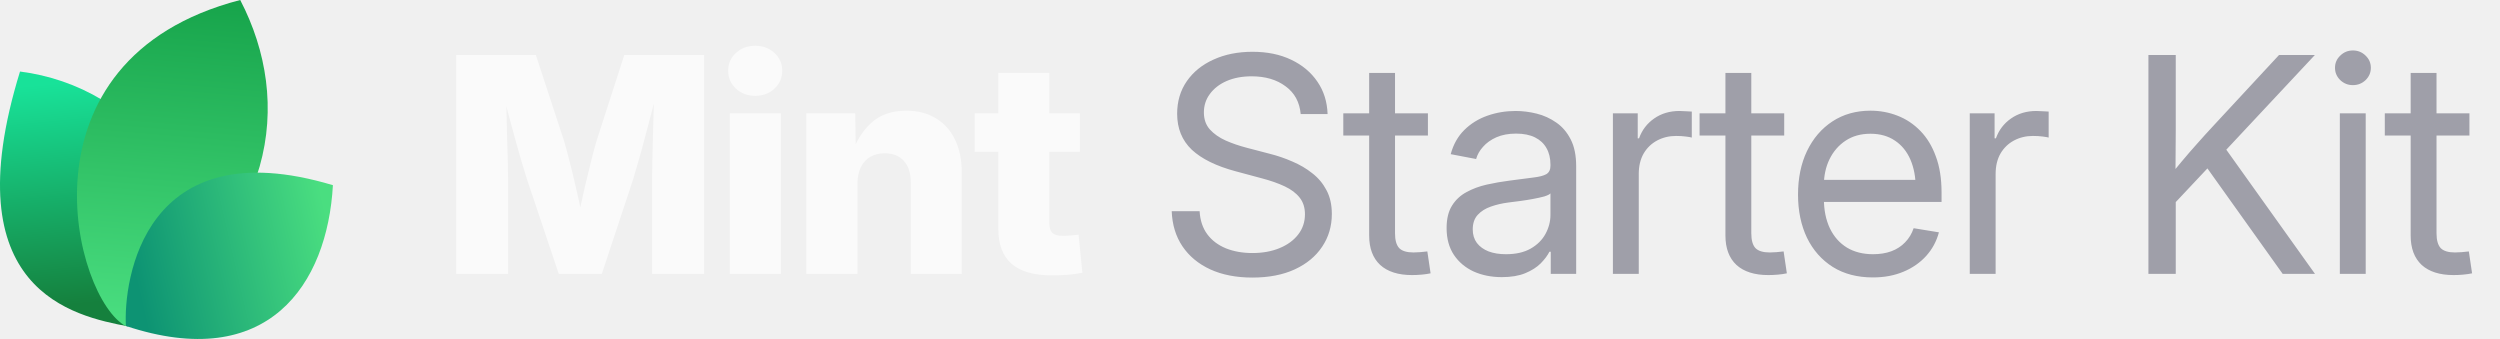
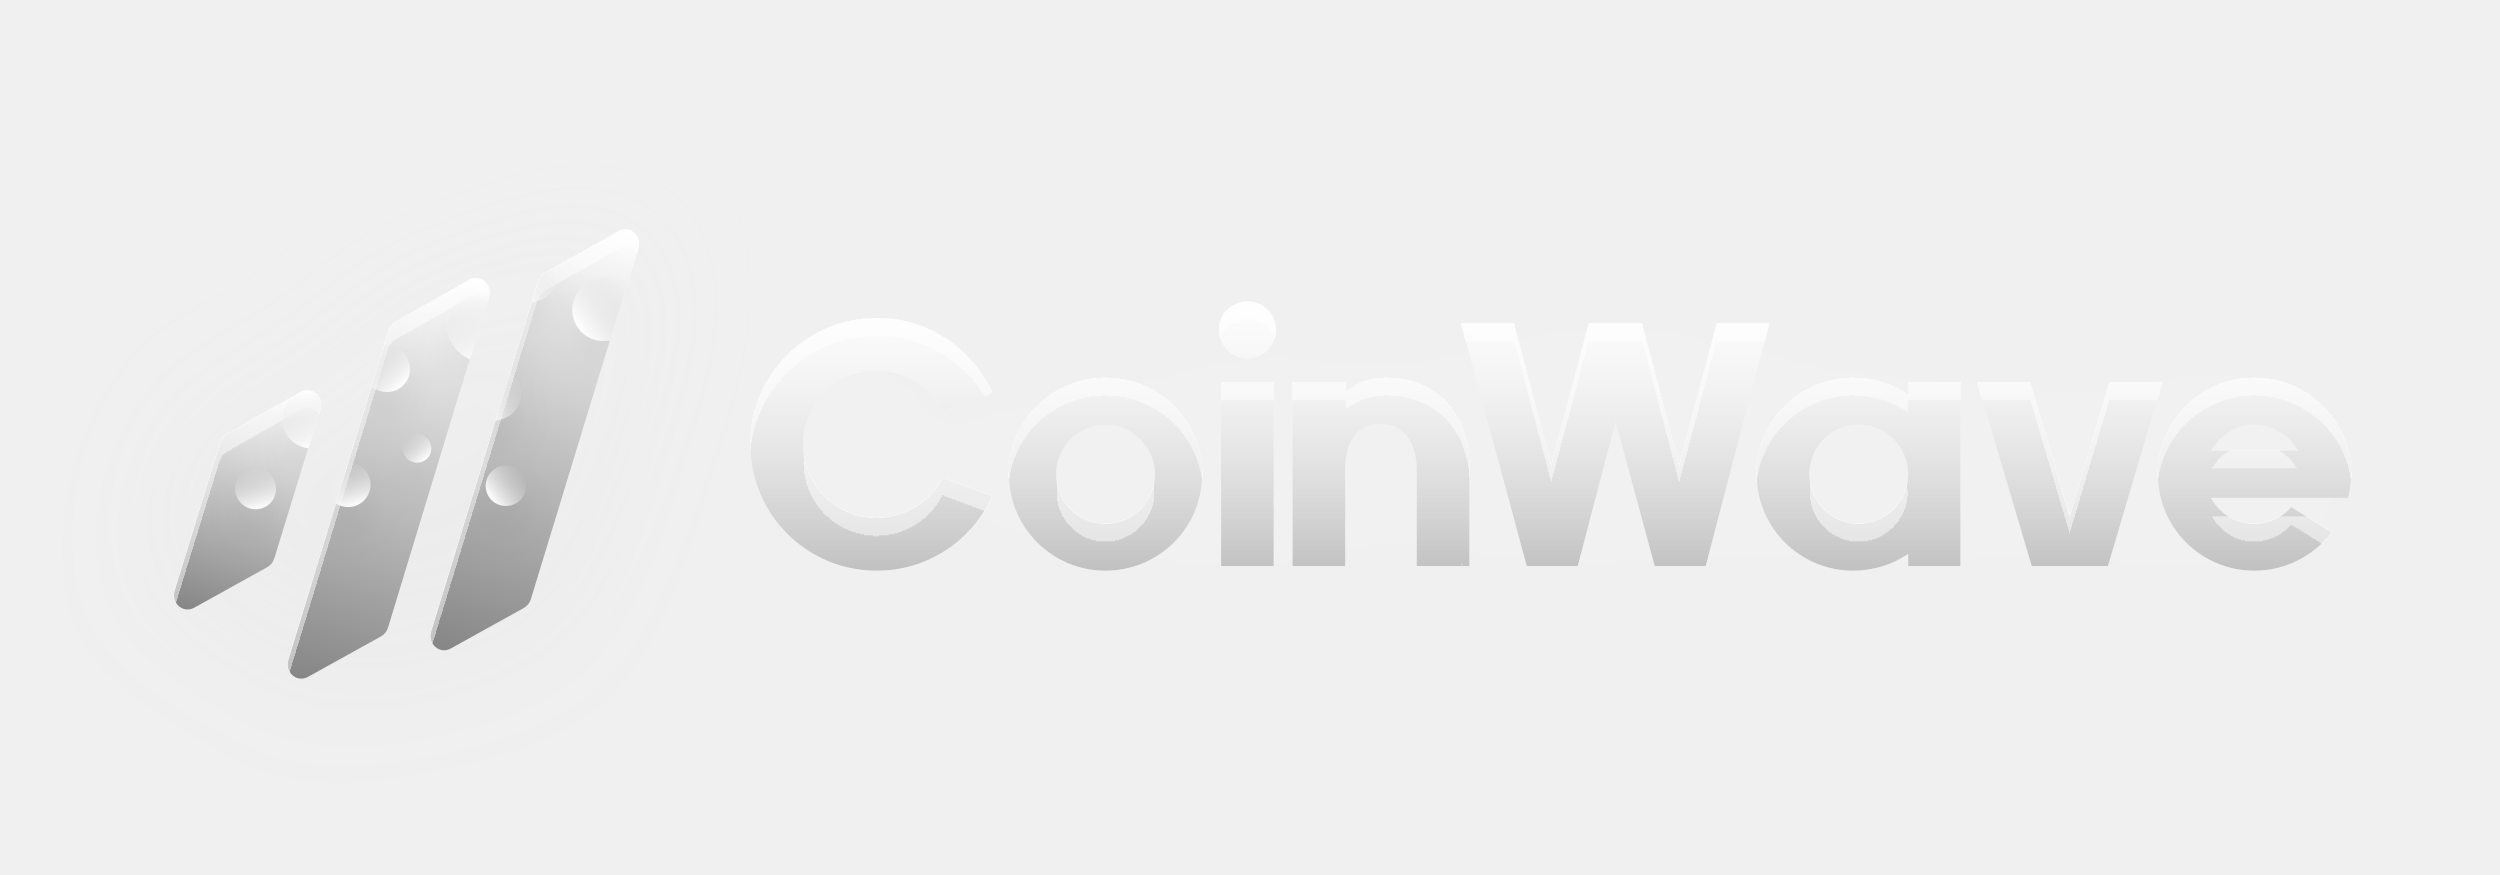
- <svg xmlns="http://www.w3.org/2000/svg" width="177" height="24" viewBox="0 0 177 24" fill="none">
-   <path d="M9.061 23.108C5.268 22.377 -3.391 20.627 1.417 5.064C9.634 6.099 16.973 14.064 9.061 23.108Z" fill="url(#paint0_linear_17557_2145)" />
-   <path d="M8.919 23.094C5.276 21.222 0.784 4.209 17.007 0C20.757 7.193 19.621 16.545 8.919 23.094Z" fill="url(#paint1_linear_17557_2145)" />
-   <path d="M8.914 23.079C8.735 19.882 10.159 9.085 23.57 13.111C23.181 20.123 18.984 26.418 8.914 23.079Z" fill="url(#paint2_linear_17557_2145)" />
-   <path d="M32.301 19.392V3.894H37.938L39.925 9.948C40.036 10.315 40.164 10.787 40.31 11.362C40.462 11.938 40.611 12.552 40.757 13.204C40.91 13.855 41.048 14.483 41.173 15.086C41.305 15.682 41.412 16.192 41.495 16.615H40.695C40.771 16.192 40.871 15.682 40.996 15.086C41.128 14.49 41.267 13.866 41.412 13.214C41.565 12.562 41.714 11.948 41.86 11.373C42.005 10.79 42.133 10.315 42.244 9.948L44.2 3.894H49.848V19.392H46.166V12.704C46.166 12.357 46.173 11.917 46.187 11.383C46.2 10.849 46.214 10.27 46.228 9.646C46.249 9.022 46.266 8.391 46.28 7.753C46.301 7.115 46.311 6.519 46.311 5.964H46.623C46.485 6.561 46.332 7.181 46.166 7.826C45.999 8.471 45.833 9.102 45.666 9.719C45.507 10.336 45.351 10.901 45.198 11.414C45.053 11.928 44.928 12.357 44.824 12.704L42.608 19.392H39.561L37.314 12.704C37.203 12.357 37.072 11.928 36.919 11.414C36.773 10.901 36.614 10.34 36.441 9.729C36.274 9.112 36.104 8.481 35.931 7.836C35.764 7.192 35.608 6.567 35.463 5.964H35.827C35.834 6.512 35.844 7.105 35.858 7.743C35.872 8.374 35.886 9.005 35.9 9.636C35.92 10.26 35.938 10.839 35.952 11.373C35.965 11.907 35.972 12.351 35.972 12.704V19.392H32.301ZM51.668 19.392V8.024H55.288V19.392H51.668ZM53.468 6.786C52.927 6.786 52.473 6.616 52.105 6.276C51.738 5.93 51.554 5.507 51.554 5.007C51.554 4.508 51.738 4.088 52.105 3.749C52.473 3.409 52.927 3.239 53.468 3.239C54.009 3.239 54.463 3.409 54.83 3.749C55.198 4.082 55.382 4.501 55.382 5.007C55.382 5.507 55.198 5.93 54.83 6.276C54.463 6.616 54.009 6.786 53.468 6.786ZM60.708 13.027V19.392H57.088V8.024H60.551L60.593 10.967H60.281C60.593 10.024 61.061 9.268 61.685 8.7C62.309 8.124 63.138 7.836 64.171 7.836C64.975 7.836 65.672 8.017 66.262 8.377C66.851 8.731 67.302 9.234 67.614 9.885C67.933 10.537 68.092 11.307 68.092 12.194V19.392H64.483V12.912C64.483 12.26 64.32 11.754 63.994 11.394C63.675 11.033 63.221 10.853 62.632 10.853C62.25 10.853 61.914 10.936 61.623 11.102C61.332 11.269 61.106 11.515 60.947 11.841C60.787 12.16 60.708 12.555 60.708 13.027ZM76.456 8.024V10.749H69.008V8.024H76.456ZM70.683 5.163H74.292V15.783C74.292 16.102 74.361 16.334 74.5 16.48C74.646 16.625 74.899 16.698 75.259 16.698C75.405 16.698 75.596 16.688 75.831 16.667C76.074 16.646 76.251 16.629 76.362 16.615L76.632 19.309C76.313 19.378 75.963 19.427 75.582 19.455C75.207 19.482 74.836 19.496 74.469 19.496C73.2 19.496 72.25 19.222 71.619 18.674C70.995 18.127 70.683 17.308 70.683 16.22V5.163Z" fill="#FAFAFA" />
-   <path d="M88.667 19.652C87.523 19.652 86.528 19.458 85.682 19.07C84.843 18.681 84.188 18.137 83.716 17.437C83.245 16.736 82.992 15.908 82.957 14.951H84.933C84.968 15.596 85.148 16.14 85.474 16.584C85.8 17.021 86.24 17.354 86.795 17.582C87.35 17.804 87.974 17.915 88.667 17.915C89.388 17.915 90.026 17.801 90.581 17.572C91.143 17.343 91.583 17.024 91.902 16.615C92.228 16.199 92.391 15.717 92.391 15.169C92.391 14.698 92.266 14.306 92.017 13.994C91.767 13.675 91.413 13.408 90.956 13.193C90.498 12.978 89.954 12.787 89.323 12.621L87.502 12.132C86.123 11.765 85.082 11.255 84.382 10.603C83.689 9.944 83.342 9.095 83.342 8.055C83.342 7.174 83.571 6.404 84.028 5.746C84.486 5.087 85.117 4.577 85.921 4.217C86.726 3.849 87.645 3.666 88.678 3.666C89.718 3.666 90.63 3.853 91.413 4.227C92.204 4.602 92.824 5.122 93.275 5.787C93.726 6.446 93.965 7.209 93.993 8.076H92.089C92.013 7.23 91.656 6.574 91.018 6.11C90.387 5.638 89.586 5.403 88.615 5.403C87.95 5.403 87.36 5.513 86.847 5.735C86.341 5.957 85.946 6.262 85.661 6.651C85.377 7.032 85.235 7.469 85.235 7.961C85.235 8.447 85.377 8.849 85.661 9.168C85.946 9.48 86.317 9.74 86.774 9.948C87.232 10.149 87.724 10.319 88.251 10.457L89.884 10.884C90.439 11.023 90.977 11.206 91.496 11.435C92.023 11.657 92.495 11.934 92.911 12.267C93.334 12.593 93.67 12.995 93.92 13.474C94.17 13.945 94.294 14.504 94.294 15.149C94.294 16.015 94.066 16.788 93.608 17.468C93.157 18.148 92.512 18.681 91.673 19.07C90.834 19.458 89.832 19.652 88.667 19.652ZM101.097 8.024V9.594H95.106V8.024H101.097ZM96.937 5.163H98.767V16.521C98.767 17 98.865 17.347 99.059 17.562C99.26 17.77 99.6 17.874 100.078 17.874C100.21 17.874 100.366 17.867 100.546 17.853C100.733 17.832 100.903 17.815 101.056 17.801L101.285 19.351C101.097 19.392 100.886 19.423 100.65 19.444C100.414 19.465 100.189 19.475 99.974 19.475C98.996 19.475 98.244 19.236 97.717 18.758C97.197 18.272 96.937 17.579 96.937 16.677V5.163ZM106.33 19.621C105.595 19.621 104.932 19.489 104.343 19.226C103.754 18.955 103.285 18.564 102.939 18.05C102.592 17.53 102.419 16.896 102.419 16.147C102.419 15.495 102.547 14.965 102.804 14.556C103.06 14.146 103.403 13.828 103.833 13.599C104.263 13.363 104.742 13.186 105.269 13.068C105.796 12.95 106.333 12.857 106.881 12.787C107.574 12.69 108.132 12.617 108.555 12.569C108.978 12.52 109.287 12.441 109.481 12.33C109.675 12.212 109.772 12.014 109.772 11.737V11.654C109.772 11.203 109.679 10.815 109.492 10.489C109.311 10.163 109.041 9.91 108.68 9.729C108.32 9.549 107.872 9.459 107.338 9.459C106.805 9.459 106.34 9.546 105.945 9.719C105.556 9.892 105.241 10.118 104.998 10.395C104.755 10.665 104.593 10.953 104.509 11.258L102.71 10.915C102.897 10.222 103.22 9.65 103.677 9.199C104.135 8.748 104.679 8.412 105.31 8.19C105.941 7.968 106.607 7.857 107.307 7.857C107.8 7.857 108.295 7.92 108.795 8.044C109.301 8.169 109.765 8.381 110.188 8.679C110.611 8.97 110.951 9.369 111.208 9.875C111.464 10.374 111.593 11.005 111.593 11.768V19.392H109.793V17.822H109.7C109.568 18.085 109.363 18.359 109.086 18.643C108.809 18.921 108.444 19.153 107.994 19.34C107.543 19.527 106.988 19.621 106.33 19.621ZM106.621 17.998C107.321 17.998 107.904 17.867 108.368 17.603C108.84 17.333 109.19 16.986 109.419 16.563C109.654 16.133 109.772 15.682 109.772 15.211V13.692C109.703 13.769 109.554 13.841 109.325 13.911C109.096 13.973 108.829 14.032 108.524 14.088C108.226 14.143 107.921 14.192 107.609 14.233C107.304 14.275 107.033 14.309 106.798 14.337C106.354 14.393 105.938 14.49 105.549 14.628C105.168 14.76 104.86 14.954 104.624 15.211C104.388 15.467 104.27 15.811 104.27 16.241C104.27 16.615 104.367 16.934 104.561 17.198C104.762 17.461 105.04 17.662 105.393 17.801C105.747 17.933 106.156 17.998 106.621 17.998ZM114.193 19.392V8.024H115.951V9.792H116.045C116.253 9.209 116.61 8.741 117.116 8.388C117.622 8.034 118.219 7.857 118.905 7.857C119.058 7.857 119.217 7.864 119.384 7.878C119.55 7.885 119.682 7.892 119.779 7.899V9.74C119.716 9.719 119.578 9.695 119.363 9.667C119.155 9.639 118.922 9.625 118.666 9.625C118.174 9.625 117.726 9.733 117.324 9.948C116.922 10.163 116.603 10.471 116.367 10.874C116.138 11.276 116.024 11.758 116.024 12.319V19.392H114.193ZM126.322 8.024V9.594H120.33V8.024H126.322ZM122.161 5.163H123.992V16.521C123.992 17 124.089 17.347 124.283 17.562C124.484 17.77 124.824 17.874 125.302 17.874C125.434 17.874 125.59 17.867 125.77 17.853C125.958 17.832 126.127 17.815 126.28 17.801L126.509 19.351C126.322 19.392 126.11 19.423 125.874 19.444C125.639 19.465 125.413 19.475 125.198 19.475C124.221 19.475 123.468 19.236 122.941 18.758C122.421 18.272 122.161 17.579 122.161 16.677V5.163ZM132.604 19.642C131.502 19.642 130.555 19.396 129.765 18.903C128.974 18.404 128.364 17.714 127.934 16.834C127.511 15.946 127.3 14.927 127.3 13.775C127.3 12.611 127.511 11.584 127.934 10.697C128.364 9.802 128.964 9.102 129.734 8.596C130.51 8.089 131.408 7.836 132.428 7.836C133.1 7.836 133.738 7.954 134.341 8.19C134.952 8.426 135.489 8.783 135.954 9.261C136.425 9.74 136.793 10.343 137.056 11.071C137.327 11.792 137.462 12.645 137.462 13.63V14.296H128.433V12.735H136.463L135.631 13.297C135.631 12.541 135.506 11.876 135.257 11.3C135.007 10.725 134.643 10.277 134.165 9.958C133.686 9.632 133.107 9.469 132.428 9.469C131.748 9.469 131.162 9.632 130.67 9.958C130.177 10.284 129.796 10.725 129.526 11.279C129.262 11.827 129.13 12.441 129.13 13.12V14.046C129.13 14.864 129.273 15.572 129.557 16.168C129.841 16.757 130.243 17.211 130.763 17.53C131.283 17.842 131.901 17.998 132.615 17.998C133.093 17.998 133.523 17.929 133.905 17.79C134.293 17.645 134.619 17.433 134.882 17.156C135.153 16.879 135.354 16.546 135.486 16.157L137.275 16.449C137.108 17.08 136.81 17.634 136.38 18.113C135.95 18.591 135.413 18.966 134.768 19.236C134.123 19.507 133.402 19.642 132.604 19.642ZM139.459 19.392V8.024H141.217V9.792H141.311C141.519 9.209 141.876 8.741 142.382 8.388C142.888 8.034 143.485 7.857 144.171 7.857C144.324 7.857 144.483 7.864 144.649 7.878C144.816 7.885 144.948 7.892 145.045 7.899V9.74C144.982 9.719 144.844 9.695 144.629 9.667C144.421 9.639 144.188 9.625 143.932 9.625C143.439 9.625 142.992 9.733 142.59 9.948C142.188 10.163 141.869 10.471 141.633 10.874C141.404 11.276 141.29 11.758 141.29 12.319V19.392H139.459ZM153.429 14.961V12.715C153.783 12.257 154.136 11.82 154.49 11.404C154.844 10.981 155.204 10.565 155.572 10.156C155.939 9.74 156.314 9.327 156.695 8.918L161.355 3.894H163.893L157.277 10.967H157.184L153.429 14.961ZM152.108 19.392V3.894H154.043V9.241L154.022 12.559L154.043 13.505V19.392H152.108ZM161.615 19.392L155.967 11.477L157.173 9.969L163.903 19.392H161.615ZM165.661 19.392V8.024H167.492V19.392H165.661ZM166.587 6.027C166.24 6.027 165.942 5.909 165.692 5.673C165.443 5.43 165.318 5.139 165.318 4.799C165.318 4.459 165.443 4.172 165.692 3.936C165.942 3.693 166.24 3.572 166.587 3.572C166.934 3.572 167.232 3.693 167.482 3.936C167.731 4.172 167.856 4.459 167.856 4.799C167.856 5.139 167.731 5.43 167.482 5.673C167.232 5.909 166.934 6.027 166.587 6.027ZM174.836 8.024V9.594H168.844V8.024H174.836ZM170.675 5.163H172.506V16.521C172.506 17 172.603 17.347 172.797 17.562C172.998 17.77 173.338 17.874 173.816 17.874C173.948 17.874 174.104 17.867 174.284 17.853C174.472 17.832 174.641 17.815 174.794 17.801L175.023 19.351C174.836 19.392 174.624 19.423 174.388 19.444C174.153 19.465 173.927 19.475 173.712 19.475C172.735 19.475 171.982 19.236 171.455 18.758C170.935 18.272 170.675 17.579 170.675 16.677V5.163Z" fill="#9F9FA9" />
+ <svg xmlns="http://www.w3.org/2000/svg" width="683" height="239" viewBox="0 0 683 239" fill="none">
+   <g style="mix-blend-mode:plus-lighter" opacity="0.1" filter="url(#filter0_f_42_85)">
+     <g filter="url(#filter1_i_42_85)">
+       <path d="M148.943 74.591C148.03 75.125 147.346 75.976 147.022 76.982L117.805 172.549C116.767 175.942 120.126 178.838 123.125 177.19L143.069 166.129C143.999 165.616 144.698 164.767 145.021 163.755L174.354 67.811C175.401 64.385 172 61.512 168.988 63.199L148.943 74.591Z" fill="white" />
+       <path d="M148.943 74.591C148.03 75.125 147.346 75.976 147.022 76.982L117.805 172.549C116.767 175.942 120.126 178.838 123.125 177.19L143.069 166.129C143.999 165.616 144.698 164.767 145.021 163.755L174.354 67.811C175.401 64.385 172 61.512 168.988 63.199L148.943 74.591Z" fill="url(#paint0_linear_42_85)" />
+       <path d="M62.072 118.596C61.159 119.13 60.475 119.981 60.151 120.987L47.72 161.402C46.682 164.795 50.041 167.691 53.04 166.043L72.984 154.982C73.914 154.469 74.613 153.62 74.936 152.608L87.483 111.816C88.531 108.39 85.129 105.517 82.117 107.204L62.072 118.596Z" fill="white" />
+       <path d="M62.072 118.596C61.159 119.13 60.475 119.981 60.151 120.987L47.72 161.402C46.682 164.795 50.041 167.691 53.04 166.043L72.984 154.982C73.914 154.469 74.613 153.62 74.936 152.608L87.483 111.816C88.531 108.39 85.129 105.517 82.117 107.204L62.072 118.596Z" fill="url(#paint1_linear_42_85)" />
+       <path d="M108.109 87.933C107.196 88.467 106.512 89.318 106.188 90.324L78.79 180.306C77.753 183.699 81.111 186.595 84.111 184.947L104.054 173.886C104.985 173.373 105.683 172.524 106.006 171.512L133.52 81.153C134.567 77.727 131.166 74.854 128.154 76.541L108.109 87.933Z" fill="white" />
+       <path d="M108.109 87.933C107.196 88.467 106.512 89.318 106.188 90.324L78.79 180.306C77.753 183.699 81.111 186.595 84.111 184.947L104.054 173.886C104.985 173.373 105.683 172.524 106.006 171.512L133.52 81.153C134.567 77.727 131.166 74.854 128.154 76.541L108.109 87.933Z" fill="url(#paint2_linear_42_85)" />
+     </g>
+   </g>
+   <g filter="url(#filter2_i_42_85)">
+     <path d="M148.943 74.591C148.03 75.125 147.346 75.976 147.022 76.982L117.805 172.549C116.767 175.942 120.126 178.838 123.125 177.19L143.069 166.129C143.999 165.616 144.698 164.767 145.021 163.755L174.354 67.811C175.401 64.385 172 61.512 168.988 63.199L148.943 74.591Z" fill="white" />
+     <path d="M148.943 74.591C148.03 75.125 147.346 75.976 147.022 76.982L117.805 172.549C116.767 175.942 120.126 178.838 123.125 177.19L143.069 166.129C143.999 165.616 144.698 164.767 145.021 163.755L174.354 67.811C175.401 64.385 172 61.512 168.988 63.199L148.943 74.591Z" fill="url(#paint3_linear_42_85)" />
+     <path d="M62.072 118.596C61.159 119.13 60.475 119.981 60.151 120.987L47.72 161.402C46.682 164.795 50.041 167.691 53.04 166.043L72.984 154.982C73.914 154.469 74.613 153.62 74.936 152.608L87.483 111.816C88.531 108.39 85.129 105.517 82.117 107.204L62.072 118.596Z" fill="white" />
+     <path d="M62.072 118.596C61.159 119.13 60.475 119.981 60.151 120.987L47.72 161.402C46.682 164.795 50.041 167.691 53.04 166.043L72.984 154.982C73.914 154.469 74.613 153.62 74.936 152.608L87.483 111.816C88.531 108.39 85.129 105.517 82.117 107.204L62.072 118.596Z" fill="url(#paint4_linear_42_85)" />
+     <path d="M108.109 87.933C107.196 88.467 106.512 89.318 106.188 90.324L78.79 180.306C77.753 183.699 81.111 186.595 84.111 184.947L104.054 173.886C104.985 173.373 105.683 172.524 106.006 171.512L133.52 81.153C134.567 77.727 131.166 74.854 128.154 76.541L108.109 87.933Z" fill="white" />
+     <path d="M108.109 87.933C107.196 88.467 106.512 89.318 106.188 90.324L78.79 180.306C77.753 183.699 81.111 186.595 84.111 184.947L104.054 173.886C104.985 173.373 105.683 172.524 106.006 171.512L133.52 81.153C134.567 77.727 131.166 74.854 128.154 76.541L108.109 87.933Z" fill="url(#paint5_linear_42_85)" />
+   </g>
+   <mask id="mask0_42_85" style="mask-type:alpha" maskUnits="userSpaceOnUse" x="40" y="40" width="140" height="159">
+     <path d="M148.943 74.591C148.03 75.125 147.346 75.976 147.022 76.982L117.805 172.549C116.767 175.942 120.126 178.838 123.125 177.19L143.069 166.129C143.999 165.616 144.698 164.767 145.021 163.755L174.354 67.811C175.401 64.385 172 61.512 168.988 63.199L148.943 74.591Z" fill="white" />
+     <path d="M148.943 74.591C148.03 75.125 147.346 75.976 147.022 76.982L117.805 172.549C116.767 175.942 120.126 178.838 123.125 177.19L143.069 166.129C143.999 165.616 144.698 164.767 145.021 163.755L174.354 67.811C175.401 64.385 172 61.512 168.988 63.199L148.943 74.591Z" fill="url(#paint6_linear_42_85)" />
+     <path d="M62.072 118.596C61.159 119.13 60.475 119.981 60.151 120.987L47.72 161.402C46.682 164.795 50.041 167.691 53.04 166.043L72.984 154.982C73.914 154.469 74.613 153.62 74.936 152.608L87.483 111.816C88.531 108.39 85.129 105.517 82.117 107.204L62.072 118.596Z" fill="white" />
+     <path d="M62.072 118.596C61.159 119.13 60.475 119.981 60.151 120.987L47.72 161.402C46.682 164.795 50.041 167.691 53.04 166.043L72.984 154.982C73.914 154.469 74.613 153.62 74.936 152.608L87.483 111.816C88.531 108.39 85.129 105.517 82.117 107.204L62.072 118.596Z" fill="url(#paint7_linear_42_85)" />
+     <path d="M108.109 87.933C107.196 88.467 106.512 89.318 106.188 90.324L78.79 180.306C77.753 183.699 81.111 186.595 84.111 184.947L104.054 173.886C104.985 173.373 105.683 172.524 106.006 171.512L133.52 81.153C134.567 77.727 131.166 74.854 128.154 76.541L108.109 87.933Z" fill="white" />
+     <path d="M108.109 87.933C107.196 88.467 106.512 89.318 106.188 90.324L78.79 180.306C77.753 183.699 81.111 186.595 84.111 184.947L104.054 173.886C104.985 173.373 105.683 172.524 106.006 171.512L133.52 81.153C134.567 77.727 131.166 74.854 128.154 76.541L108.109 87.933Z" fill="url(#paint8_linear_42_85)" />
+   </mask>
+   <g mask="url(#mask0_42_85)">
+     <g filter="url(#filter3_d_42_85)">
+       <circle cx="5.523" cy="5.523" r="5.523" transform="matrix(-0.597846 -0.801611 -0.801611 0.597846 145.939 133.833)" fill="url(#paint9_linear_42_85)" style="mix-blend-mode:overlay" />
+       <circle cx="8.497" cy="8.497" r="8.497" transform="matrix(-0.597846 -0.801611 -0.801611 0.597846 176.771 86.3739)" fill="url(#paint10_linear_42_85)" style="mix-blend-mode:overlay" />
+       <circle cx="7.223" cy="7.223" r="7.223" transform="matrix(-0.597846 -0.801611 -0.801611 0.597846 145.194 109.047)" fill="url(#paint11_linear_42_85)" style="mix-blend-mode:overlay" />
+       <circle cx="7.223" cy="7.223" r="7.223" transform="matrix(-0.597846 -0.801611 -0.801611 0.597846 154.976 76.6449)" fill="url(#paint12_linear_42_85)" style="mix-blend-mode:overlay" />
+       <circle cx="6.111" cy="6.111" r="6.111" transform="matrix(-0.969357 0.245655 0.245655 0.969357 99.5332 124.978)" fill="url(#paint13_linear_42_85)" style="mix-blend-mode:overlay" />
+       <circle cx="10.01" cy="10.01" r="10.01" transform="matrix(-0.969357 0.245655 0.245655 0.969357 139.493 76.6812)" fill="url(#paint14_linear_42_85)" style="mix-blend-mode:overlay" />
+       <circle cx="7.991" cy="7.991" r="7.991" transform="matrix(-0.969357 0.245655 0.245655 0.969357 90.9521 104.803)" fill="url(#paint15_linear_42_85)" style="mix-blend-mode:overlay" />
+       <circle cx="5.571" cy="5.571" r="5.571" transform="matrix(-0.969357 0.245655 0.245655 0.969357 73.8691 126.779)" fill="url(#paint16_linear_42_85)" style="mix-blend-mode:overlay" />
+       <circle cx="105.713" cy="100.821" r="6.276" transform="rotate(-41.166 105.713 100.821)" fill="url(#paint17_linear_42_85)" style="mix-blend-mode:overlay" />
+       <circle cx="113.953" cy="122.511" r="3.884" transform="rotate(-41.166 113.953 122.511)" fill="url(#paint18_linear_42_85)" style="mix-blend-mode:overlay" />
+     </g>
+   </g>
+   <g filter="url(#filter4_di_42_85)">
+     <path d="M257.555 130.498L271.01 135.558C265.605 147.633 253.53 155.913 239.5 155.913C220.41 155.913 205 140.503 205 121.413C205 102.438 220.41 86.913 239.5 86.913C253.53 86.913 265.605 95.308 271.01 107.268L257.555 112.443C254.22 105.773 247.435 101.288 239.5 101.288C228.345 101.288 219.375 110.258 219.375 121.413C219.375 132.568 228.345 141.538 239.5 141.538C247.435 141.538 254.22 137.053 257.555 130.498Z" fill="white" />
+     <path d="M257.555 130.498L271.01 135.558C265.605 147.633 253.53 155.913 239.5 155.913C220.41 155.913 205 140.503 205 121.413C205 102.438 220.41 86.913 239.5 86.913C253.53 86.913 265.605 95.308 271.01 107.268L257.555 112.443C254.22 105.773 247.435 101.288 239.5 101.288C228.345 101.288 219.375 110.258 219.375 121.413C219.375 132.568 228.345 141.538 239.5 141.538C247.435 141.538 254.22 137.053 257.555 130.498Z" fill="url(#paint19_linear_42_85)" />
+     <path d="M301.975 103.243C316.58 103.243 328.425 114.973 328.425 129.578C328.425 144.183 316.58 155.913 301.975 155.913C287.485 155.913 275.64 144.183 275.64 129.578C275.64 114.973 287.485 103.243 301.975 103.243ZM301.975 143.148C309.45 143.148 315.545 137.053 315.545 129.578C315.545 122.103 309.45 116.008 301.975 116.008C294.5 116.008 288.52 122.103 288.52 129.578C288.52 137.053 294.5 143.148 301.975 143.148Z" fill="white" />
+     <path d="M301.975 103.243C316.58 103.243 328.425 114.973 328.425 129.578C328.425 144.183 316.58 155.913 301.975 155.913C287.485 155.913 275.64 144.183 275.64 129.578C275.64 114.973 287.485 103.243 301.975 103.243ZM301.975 143.148C309.45 143.148 315.545 137.053 315.545 129.578C315.545 122.103 309.45 116.008 301.975 116.008C294.5 116.008 288.52 122.103 288.52 129.578C288.52 137.053 294.5 143.148 301.975 143.148Z" fill="url(#paint20_linear_42_85)" />
+     <path d="M348.552 90.133C348.552 94.388 345.102 97.953 340.847 97.953C336.477 97.953 333.027 94.388 333.027 90.133C333.027 85.878 336.477 82.428 340.847 82.428C345.102 82.428 348.552 85.878 348.552 90.133ZM333.602 154.648V104.508H347.977V154.648H333.602Z" fill="white" />
+     <path d="M348.552 90.133C348.552 94.388 345.102 97.953 340.847 97.953C336.477 97.953 333.027 94.388 333.027 90.133C333.027 85.878 336.477 82.428 340.847 82.428C345.102 82.428 348.552 85.878 348.552 90.133ZM333.602 154.648V104.508H347.977V154.648H333.602Z" fill="url(#paint21_linear_42_85)" />
+     <path d="M401.43 128.083C401.43 130.613 401.43 154.648 401.43 154.648H387.055C387.055 154.648 387.055 128.888 387.055 128.543C387.055 121.068 383.72 115.778 377.05 115.778C370.265 115.778 367.505 121.068 367.505 128.543V154.648H353.13V104.508H367.505V107.383C370.38 104.738 373.945 103.243 378.545 103.243C393.035 103.243 401.43 113.478 401.43 128.083Z" fill="white" />
+     <path d="M401.43 128.083C401.43 130.613 401.43 154.648 401.43 154.648H387.055C387.055 154.648 387.055 128.888 387.055 128.543C387.055 121.068 383.72 115.778 377.05 115.778C370.265 115.778 367.505 121.068 367.505 128.543V154.648H353.13V104.508H367.505V107.383C370.38 104.738 373.945 103.243 378.545 103.243C393.035 103.243 401.43 113.478 401.43 128.083Z" fill="url(#paint22_linear_42_85)" />
+     <path d="M469.095 88.293H483.355L465.99 154.648H452.075L441.38 115.203L431.03 154.648H417.115L399.175 88.293H413.55L423.785 127.393L434.135 88.293H448.51L458.745 127.393L469.095 88.293ZM399.405 153.728L399.635 154.648H399.175L399.405 153.728Z" fill="white" />
+     <path d="M469.095 88.293H483.355L465.99 154.648H452.075L441.38 115.203L431.03 154.648H417.115L399.175 88.293H413.55L423.785 127.393L434.135 88.293H448.51L458.745 127.393L469.095 88.293ZM399.405 153.728L399.635 154.648H399.175L399.405 153.728Z" fill="url(#paint23_linear_42_85)" />
+     <path d="M521.322 104.508H535.582V154.648H521.322V151.313C517.067 154.188 511.892 155.913 506.257 155.913C491.767 155.913 479.922 144.183 479.922 129.578C479.922 114.973 491.767 103.243 506.257 103.243C511.892 103.243 517.067 104.968 521.322 107.843V104.508ZM507.752 143.148C515.227 143.148 521.322 137.053 521.322 129.578C521.322 122.103 515.227 116.008 507.752 116.008C500.277 116.008 494.297 122.103 494.297 129.578C494.297 137.053 500.277 143.148 507.752 143.148Z" fill="white" />
+     <path d="M521.322 104.508H535.582V154.648H521.322V151.313C517.067 154.188 511.892 155.913 506.257 155.913C491.767 155.913 479.922 144.183 479.922 129.578C479.922 114.973 491.767 103.243 506.257 103.243C511.892 103.243 517.067 104.968 521.322 107.843V104.508ZM507.752 143.148C515.227 143.148 521.322 137.053 521.322 129.578C521.322 122.103 515.227 116.008 507.752 116.008C500.277 116.008 494.297 122.103 494.297 129.578C494.297 137.053 500.277 143.148 507.752 143.148Z" fill="url(#paint24_linear_42_85)" />
+     <path d="M576.34 104.508H590.715L575.879 154.648H555.064L540.229 104.508H554.604L565.414 141.308L576.34 104.508Z" fill="white" />
+     <path d="M576.34 104.508H590.715L575.879 154.648H555.064L540.229 104.508H554.604L565.414 141.308L576.34 104.508Z" fill="url(#paint25_linear_42_85)" />
+     <path d="M625.986 138.548L637.026 145.448C632.196 151.773 624.491 155.913 615.866 155.913C601.376 155.913 589.531 144.183 589.531 129.578C589.531 114.973 601.376 103.243 615.866 103.243C630.471 103.243 642.316 115.088 642.316 129.578C642.316 133.028 641.511 136.018 641.511 136.018H604.021C606.321 140.273 610.806 143.148 615.866 143.148C619.891 143.148 623.571 141.308 625.986 138.548ZM615.866 116.008C610.806 116.008 606.321 118.998 604.021 123.138H627.826C625.526 118.998 621.041 116.008 615.866 116.008Z" fill="white" />
+     <path d="M625.986 138.548L637.026 145.448C632.196 151.773 624.491 155.913 615.866 155.913C601.376 155.913 589.531 144.183 589.531 129.578C589.531 114.973 601.376 103.243 615.866 103.243C630.471 103.243 642.316 115.088 642.316 129.578C642.316 133.028 641.511 136.018 641.511 136.018H604.021C606.321 140.273 610.806 143.148 615.866 143.148C619.891 143.148 623.571 141.308 625.986 138.548ZM615.866 116.008C610.806 116.008 606.321 118.998 604.021 123.138H627.826C625.526 118.998 621.041 116.008 615.866 116.008Z" fill="url(#paint26_linear_42_85)" />
+   </g>
  <defs>
-     <linearGradient id="paint0_linear_17557_2145" x1="3.776" y1="5.916" x2="5.232" y2="21.559" gradientUnits="userSpaceOnUse">
-       <stop stop-color="#18E299" />
-       <stop offset="1" stop-color="#15803D" />
-     </linearGradient>
-     <linearGradient id="paint1_linear_17557_2145" x1="12.171" y1="-0.718" x2="10.19" y2="22.983" gradientUnits="userSpaceOnUse">
-       <stop stop-color="#16A34A" />
-       <stop offset="1" stop-color="#4ADE80" />
-     </linearGradient>
-     <linearGradient id="paint2_linear_17557_2145" x1="23.133" y1="15.353" x2="9.338" y2="18.52" gradientUnits="userSpaceOnUse">
-       <stop stop-color="#4ADE80" />
-       <stop offset="1" stop-color="#0D9373" />
+     <filter id="filter0_f_42_85" x="0" y="0" width="220" height="238.341" filterUnits="userSpaceOnUse" color-interpolation-filters="sRGB">
+       <feFlood flood-opacity="0" result="BackgroundImageFix" />
+       <feBlend mode="normal" in="SourceGraphic" in2="BackgroundImageFix" result="shape" />
+       <feGaussianBlur stdDeviation="20" result="effect1_foregroundBlur_42_85" />
+     </filter>
+     <filter id="filter1_i_42_85" x="40" y="40" width="140" height="158.341" filterUnits="userSpaceOnUse" color-interpolation-filters="sRGB">
+       <feFlood flood-opacity="0" result="BackgroundImageFix" />
+       <feBlend mode="normal" in="SourceGraphic" in2="BackgroundImageFix" result="shape" />
+       <feColorMatrix in="SourceAlpha" type="matrix" values="0 0 0 0 0 0 0 0 0 0 0 0 0 0 0 0 0 0 127 0" result="hardAlpha" />
+       <feOffset dy="5" />
+       <feComposite in2="hardAlpha" operator="arithmetic" k2="-1" k3="1" />
+       <feColorMatrix type="matrix" values="0 0 0 0 1 0 0 0 0 1 0 0 0 0 1 0 0 0 0.5 0" />
+       <feBlend mode="overlay" in2="shape" result="effect1_innerShadow_42_85" />
+     </filter>
+     <filter id="filter2_i_42_85" x="40" y="40" width="140" height="158.341" filterUnits="userSpaceOnUse" color-interpolation-filters="sRGB">
+       <feFlood flood-opacity="0" result="BackgroundImageFix" />
+       <feBlend mode="normal" in="SourceGraphic" in2="BackgroundImageFix" result="shape" />
+       <feColorMatrix in="SourceAlpha" type="matrix" values="0 0 0 0 0 0 0 0 0 0 0 0 0 0 0 0 0 0 127 0" result="hardAlpha" />
+       <feOffset dy="5" />
+       <feComposite in2="hardAlpha" operator="arithmetic" k2="-1" k3="1" />
+       <feColorMatrix type="matrix" values="0 0 0 0 1 0 0 0 0 1 0 0 0 0 1 0 0 0 0.5 0" />
+       <feBlend mode="overlay" in2="shape" result="effect1_innerShadow_42_85" />
+     </filter>
+     <filter id="filter3_d_42_85" x="54.265" y="64.95" width="129.113" height="91.171" filterUnits="userSpaceOnUse" color-interpolation-filters="sRGB">
+       <feFlood flood-opacity="0" result="BackgroundImageFix" />
+       <feColorMatrix in="SourceAlpha" type="matrix" values="0 0 0 0 0 0 0 0 0 0 0 0 0 0 0 0 0 0 127 0" result="hardAlpha" />
+       <feOffset dy="7" />
+       <feGaussianBlur stdDeviation="5" />
+       <feComposite in2="hardAlpha" operator="out" />
+       <feColorMatrix type="matrix" values="0 0 0 0 0 0 0 0 0 0 0 0 0 0 0 0 0 0 0.05 0" />
+       <feBlend mode="plus-darker" in2="BackgroundImageFix" result="effect1_dropShadow_42_85" />
+       <feBlend mode="normal" in="SourceGraphic" in2="effect1_dropShadow_42_85" result="shape" />
+     </filter>
+     <filter id="filter4_di_42_85" x="165" y="42.428" width="517.316" height="153.485" filterUnits="userSpaceOnUse" color-interpolation-filters="sRGB">
+       <feFlood flood-opacity="0" result="BackgroundImageFix" />
+       <feColorMatrix in="SourceAlpha" type="matrix" values="0 0 0 0 0 0 0 0 0 0 0 0 0 0 0 0 0 0 127 0" result="hardAlpha" />
+       <feOffset />
+       <feGaussianBlur stdDeviation="20" />
+       <feComposite in2="hardAlpha" operator="out" />
+       <feColorMatrix type="matrix" values="0 0 0 0 1 0 0 0 0 1 0 0 0 0 1 0 0 0 0.1 0" />
+       <feBlend mode="plus-lighter" in2="BackgroundImageFix" result="effect1_dropShadow_42_85" />
+       <feBlend mode="normal" in="SourceGraphic" in2="effect1_dropShadow_42_85" result="shape" />
+       <feColorMatrix in="SourceAlpha" type="matrix" values="0 0 0 0 0 0 0 0 0 0 0 0 0 0 0 0 0 0 127 0" result="hardAlpha" />
+       <feOffset dy="5" />
+       <feComposite in2="hardAlpha" operator="arithmetic" k2="-1" k3="1" />
+       <feColorMatrix type="matrix" values="0 0 0 0 1 0 0 0 0 1 0 0 0 0 1 0 0 0 0.5 0" />
+       <feBlend mode="overlay" in2="shape" result="effect2_innerShadow_42_85" />
+     </filter>
+     <linearGradient id="paint0_linear_42_85" x1="127.846" y1="179.818" x2="164.311" y2="60.547" gradientUnits="userSpaceOnUse">
+       <stop stop-color="#868686" />
+       <stop offset="1" stop-color="white" />
+     </linearGradient>
+     <linearGradient id="paint1_linear_42_85" x1="57.796" y1="168.682" x2="77.406" y2="104.541" gradientUnits="userSpaceOnUse">
+       <stop stop-color="#868686" />
+       <stop offset="1" stop-color="white" />
+     </linearGradient>
+     <linearGradient id="paint2_linear_42_85" x1="88.78" y1="187.56" x2="123.528" y2="73.904" gradientUnits="userSpaceOnUse">
+       <stop stop-color="#868686" />
+       <stop offset="1" stop-color="white" />
+     </linearGradient>
+     <linearGradient id="paint3_linear_42_85" x1="127.846" y1="179.818" x2="164.311" y2="60.547" gradientUnits="userSpaceOnUse">
+       <stop stop-color="#868686" />
+       <stop offset="1" stop-color="white" />
+     </linearGradient>
+     <linearGradient id="paint4_linear_42_85" x1="57.796" y1="168.682" x2="77.406" y2="104.541" gradientUnits="userSpaceOnUse">
+       <stop stop-color="#868686" />
+       <stop offset="1" stop-color="white" />
+     </linearGradient>
+     <linearGradient id="paint5_linear_42_85" x1="88.78" y1="187.56" x2="123.528" y2="73.904" gradientUnits="userSpaceOnUse">
+       <stop stop-color="#868686" />
+       <stop offset="1" stop-color="white" />
+     </linearGradient>
+     <linearGradient id="paint6_linear_42_85" x1="127.846" y1="179.818" x2="164.311" y2="60.547" gradientUnits="userSpaceOnUse">
+       <stop stop-color="#19FB9B" />
+       <stop offset="1" stop-color="#9945FF" />
+     </linearGradient>
+     <linearGradient id="paint7_linear_42_85" x1="57.796" y1="168.682" x2="77.406" y2="104.541" gradientUnits="userSpaceOnUse">
+       <stop stop-color="#19FB9B" />
+       <stop offset="1" stop-color="#9945FF" />
+     </linearGradient>
+     <linearGradient id="paint8_linear_42_85" x1="88.78" y1="187.56" x2="123.528" y2="73.904" gradientUnits="userSpaceOnUse">
+       <stop stop-color="#19FB9B" />
+       <stop offset="1" stop-color="#9945FF" />
+     </linearGradient>
+     <linearGradient id="paint9_linear_42_85" x1="5.523" y1="0" x2="5.523" y2="11.046" gradientUnits="userSpaceOnUse">
+       <stop stop-color="#D9D9D9" stop-opacity="0" />
+       <stop offset="1" stop-color="white" />
+     </linearGradient>
+     <linearGradient id="paint10_linear_42_85" x1="8.497" y1="0" x2="8.497" y2="16.994" gradientUnits="userSpaceOnUse">
+       <stop stop-color="#D9D9D9" stop-opacity="0" />
+       <stop offset="1" stop-color="white" />
+     </linearGradient>
+     <linearGradient id="paint11_linear_42_85" x1="7.223" y1="0" x2="7.223" y2="14.445" gradientUnits="userSpaceOnUse">
+       <stop stop-color="#D9D9D9" stop-opacity="0" />
+       <stop offset="1" stop-color="white" />
+     </linearGradient>
+     <linearGradient id="paint12_linear_42_85" x1="7.223" y1="0" x2="7.223" y2="14.445" gradientUnits="userSpaceOnUse">
+       <stop stop-color="#D9D9D9" stop-opacity="0" />
+       <stop offset="1" stop-color="white" />
+     </linearGradient>
+     <linearGradient id="paint13_linear_42_85" x1="6.111" y1="0" x2="6.111" y2="12.222" gradientUnits="userSpaceOnUse">
+       <stop stop-color="#D9D9D9" stop-opacity="0" />
+       <stop offset="1" stop-color="white" />
+     </linearGradient>
+     <linearGradient id="paint14_linear_42_85" x1="10.01" y1="0" x2="10.01" y2="20.019" gradientUnits="userSpaceOnUse">
+       <stop stop-color="#D9D9D9" stop-opacity="0" />
+       <stop offset="1" stop-color="white" />
+     </linearGradient>
+     <linearGradient id="paint15_linear_42_85" x1="7.991" y1="0" x2="7.991" y2="15.983" gradientUnits="userSpaceOnUse">
+       <stop stop-color="#D9D9D9" stop-opacity="0" />
+       <stop offset="1" stop-color="white" />
+     </linearGradient>
+     <linearGradient id="paint16_linear_42_85" x1="5.571" y1="0" x2="5.571" y2="11.143" gradientUnits="userSpaceOnUse">
+       <stop stop-color="#D9D9D9" stop-opacity="0" />
+       <stop offset="1" stop-color="white" />
+     </linearGradient>
+     <linearGradient id="paint17_linear_42_85" x1="105.713" y1="94.545" x2="105.713" y2="107.098" gradientUnits="userSpaceOnUse">
+       <stop stop-color="#D9D9D9" stop-opacity="0" />
+       <stop offset="1" stop-color="white" />
+     </linearGradient>
+     <linearGradient id="paint18_linear_42_85" x1="113.953" y1="118.627" x2="113.953" y2="126.396" gradientUnits="userSpaceOnUse">
+       <stop stop-color="#D9D9D9" stop-opacity="0" />
+       <stop offset="1" stop-color="white" />
+     </linearGradient>
+     <linearGradient id="paint19_linear_42_85" x1="423.7" y1="64.708" x2="423.7" y2="191.708" gradientUnits="userSpaceOnUse">
+       <stop stop-color="white" stop-opacity="0" />
+       <stop offset="1" stop-color="#868686" />
+     </linearGradient>
+     <linearGradient id="paint20_linear_42_85" x1="423.7" y1="64.708" x2="423.7" y2="191.708" gradientUnits="userSpaceOnUse">
+       <stop stop-color="white" stop-opacity="0" />
+       <stop offset="1" stop-color="#868686" />
+     </linearGradient>
+     <linearGradient id="paint21_linear_42_85" x1="423.7" y1="64.708" x2="423.7" y2="191.708" gradientUnits="userSpaceOnUse">
+       <stop stop-color="white" stop-opacity="0" />
+       <stop offset="1" stop-color="#868686" />
+     </linearGradient>
+     <linearGradient id="paint22_linear_42_85" x1="423.7" y1="64.708" x2="423.7" y2="191.708" gradientUnits="userSpaceOnUse">
+       <stop stop-color="white" stop-opacity="0" />
+       <stop offset="1" stop-color="#868686" />
+     </linearGradient>
+     <linearGradient id="paint23_linear_42_85" x1="423.7" y1="64.708" x2="423.7" y2="191.708" gradientUnits="userSpaceOnUse">
+       <stop stop-color="white" stop-opacity="0" />
+       <stop offset="1" stop-color="#868686" />
+     </linearGradient>
+     <linearGradient id="paint24_linear_42_85" x1="423.7" y1="64.708" x2="423.7" y2="191.708" gradientUnits="userSpaceOnUse">
+       <stop stop-color="white" stop-opacity="0" />
+       <stop offset="1" stop-color="#868686" />
+     </linearGradient>
+     <linearGradient id="paint25_linear_42_85" x1="423.7" y1="64.708" x2="423.7" y2="191.708" gradientUnits="userSpaceOnUse">
+       <stop stop-color="white" stop-opacity="0" />
+       <stop offset="1" stop-color="#868686" />
+     </linearGradient>
+     <linearGradient id="paint26_linear_42_85" x1="423.7" y1="64.708" x2="423.7" y2="191.708" gradientUnits="userSpaceOnUse">
+       <stop stop-color="white" stop-opacity="0" />
+       <stop offset="1" stop-color="#868686" />
    </linearGradient>
  </defs>
</svg>
